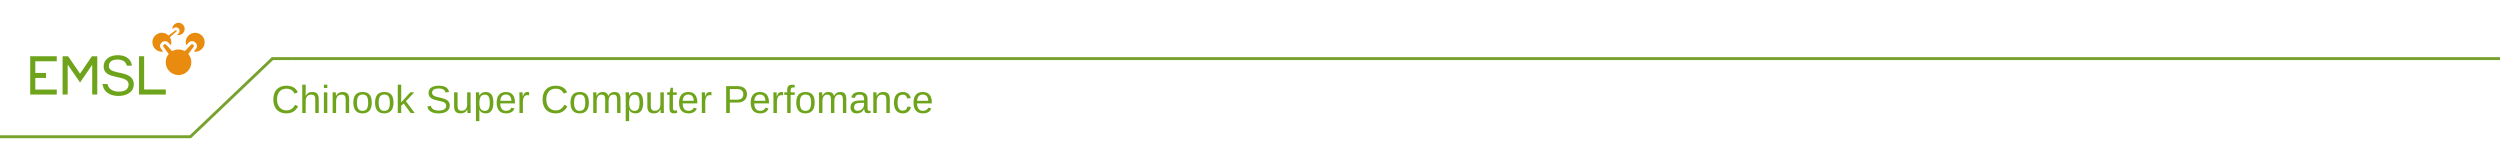
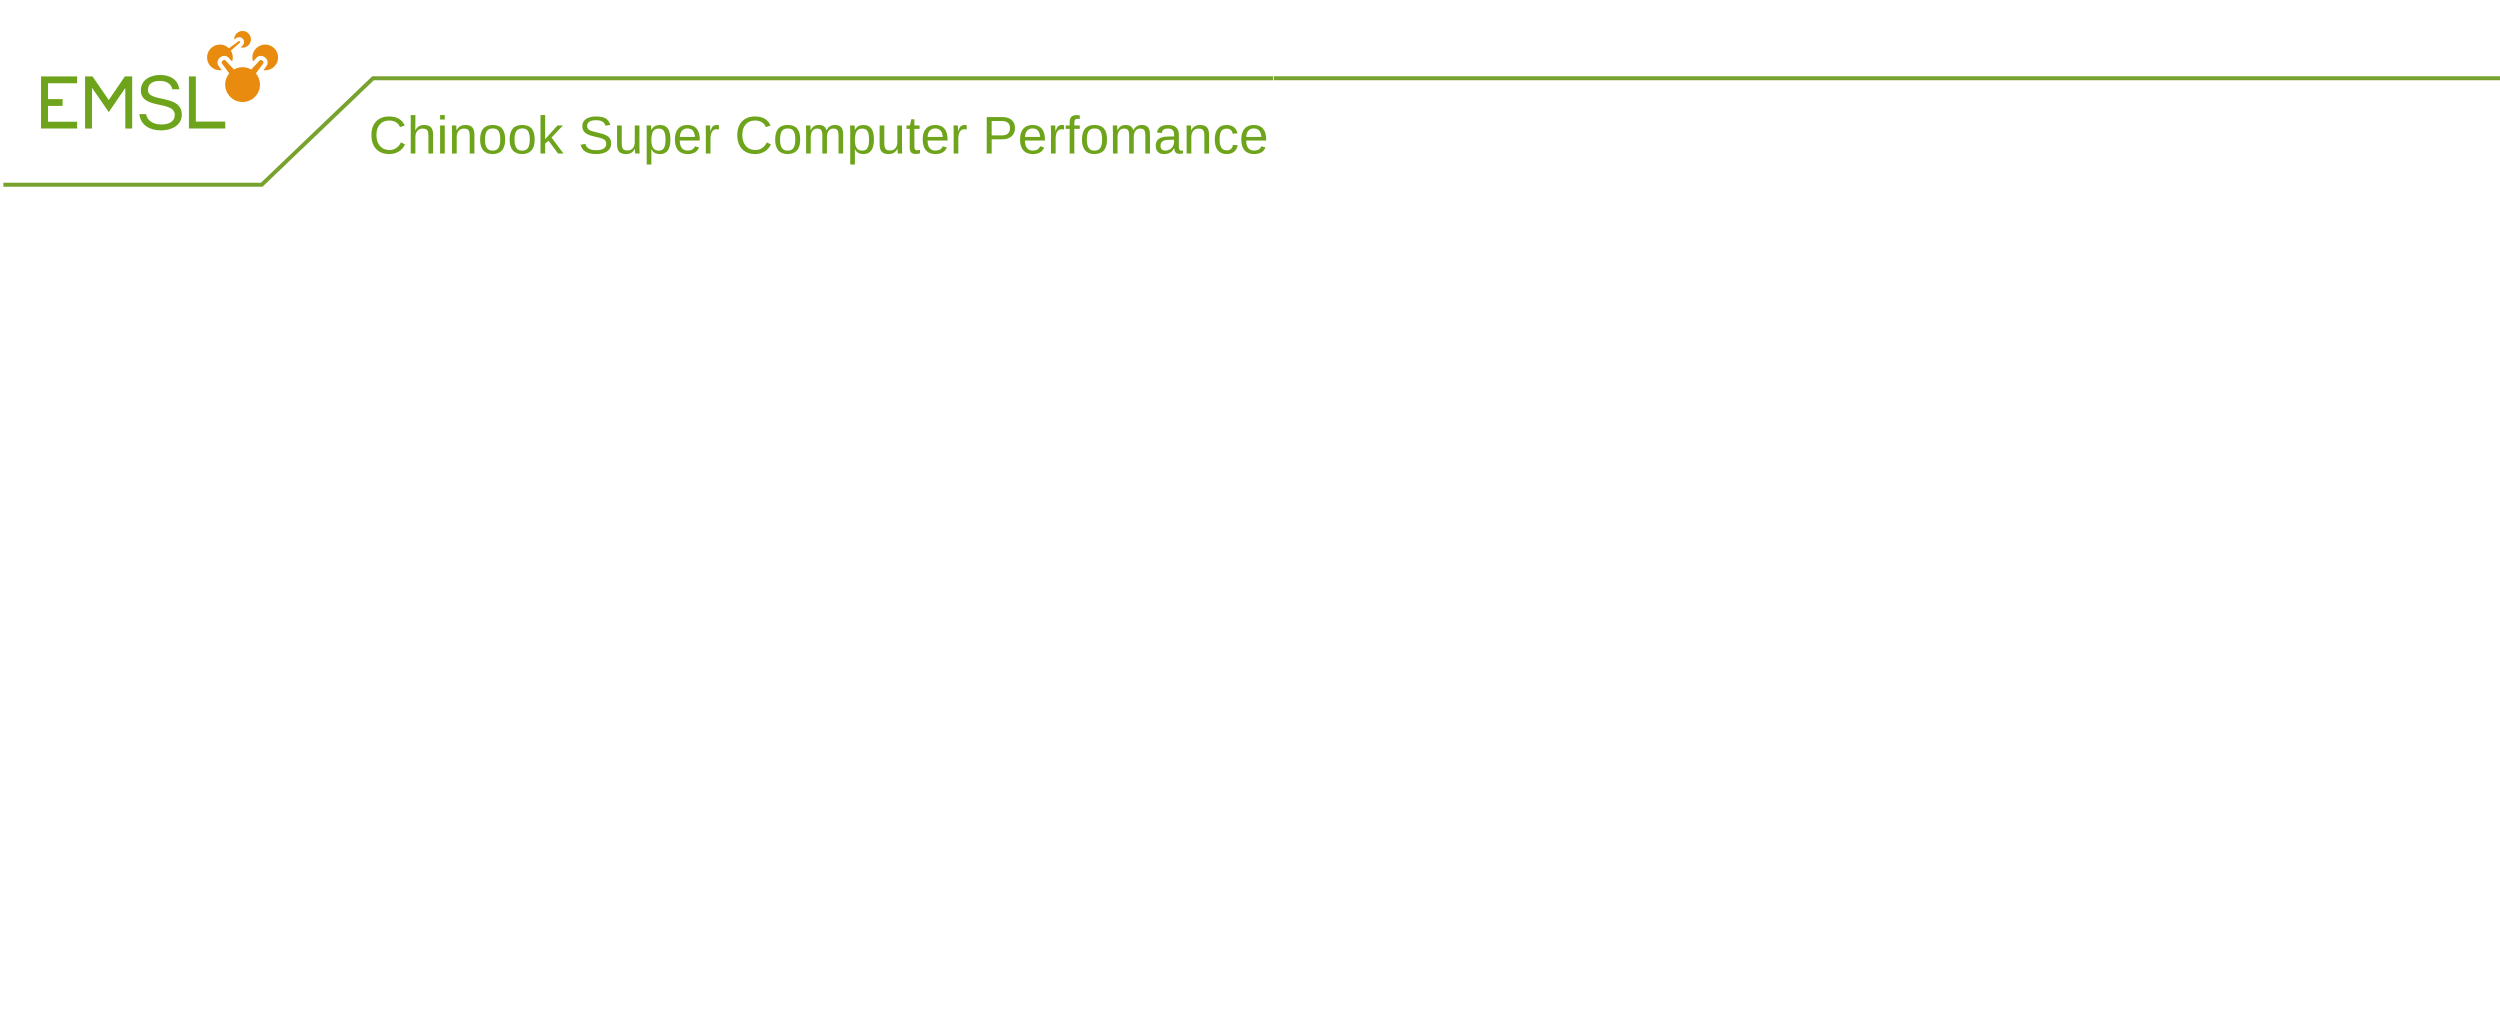
- <svg xmlns="http://www.w3.org/2000/svg" width="2560" height="145" id="svg2" version="1.0">
+ <svg xmlns="http://www.w3.org/2000/svg" width="1884" height="765" id="svg2" version="1.0">
  <defs id="defs4">
    <clipPath id="clipPath3323" clipPathUnits="userSpaceOnUse">
      <path id="path3325" d="M 0,180 L 378,180 L 378,0 L 0,0 L 0,180 z" />
    </clipPath>
  </defs>
-   <svg id="layer1">
+   <g id="layer1">
+     <path style="fill:none;stroke:#78a22e;stroke-width:3;stroke-linecap:butt;stroke-linejoin:miter;stroke-miterlimit:4;stroke-opacity:1;stroke-dasharray:none" d="m 2.525,139.21 l 194.718,0 83.865,-80.221 678.312,-0.025" id="path2490" />
    <g transform="matrix(0.5240536,0,0,-0.5240536,20.64703,107.7752)" id="g3317">
      <g id="g3319">
        <g clip-path="url(#clipPath3323)" id="g3321">
          <path id="path3327" style="fill:#6ea41b;fill-opacity:1;fill-rule:nonzero;stroke:none" d="m 232.27,95.766 l 9.962,0 0,-64.937 42.278,0 0,-9.956 -52.24,0 0,74.893 z" />
          <path id="path3329" style="fill:#6ea41b;fill-opacity:1;fill-rule:nonzero;stroke:none" d="m 19.617,20.873 l 51.872,0 0,9.763 -41.907,0 0,22.718 21.019,0 0,9.801 -21.019,0 0,22.745 41.907,0 0,9.866 -51.872,0 0,-74.893 z" />
          <path id="path3331" style="fill:#6ea41b;fill-opacity:1;fill-rule:nonzero;stroke:none" d="m 197.704,62.788 c -12.251,2.771 -24.397,4.157 -24.397,13.534 0,9.91 8.524,12.999 17.047,12.999 9.231,0 15.956,-3.671 18.204,-12.028 l 9.912,0 c -2.083,14.23 -13.28,20.554 -27.689,20.554 -13.855,0 -27.598,-6.82 -27.598,-22.27 0,-13.964 12.251,-17.475 24.398,-20.14 12.149,-2.667 24.295,-4.478 24.295,-14.921 0,-10.973 -10.12,-13.852 -19.284,-13.852 -10.391,0 -20.062,4.54 -21.847,14.831 l -9.724,0 c 1.708,-16.093 15.314,-23.354 31.253,-23.354 13.852,0 29.728,6.498 29.728,22.696 0,14.918 -12.148,19.184 -24.298,21.951" />
          <path id="path3333" style="fill:#6ea41b;fill-opacity:1;fill-rule:nonzero;stroke:none" d="m 82.893,95.766 l 0,-74.893 9.97,0 0.05,58.478 24.129,-34.869 23.729,34.632 0.009,-58.241 9.895,0 0,74.893 -10.506,0 -23.156,-33.962 -23.346,33.962 -10.774,0 z" />
          <path id="path3335" style="fill:#e88b0e;fill-opacity:1;fill-rule:nonzero;stroke:none" d="m 297.432,149.128 c 0,0 0.02,-0.236 0.028,-0.321 1.176,0.864 2.538,1.867 2.538,1.867 1.289,0.991 2.901,1.545 4.527,1.545 2.167,0 4.173,-0.954 5.504,-2.621 0.992,-1.235 1.52,-2.752 1.52,-4.339 0,-0.267 -0.018,-0.537 -0.044,-0.806 -0.21,-1.888 -1.184,-3.675 -2.678,-4.904 0,0 -1.265,-1.101 -2.317,-2.017 0.953,-0.242 1.925,-0.408 2.923,-0.408 6.617,0 12,5.385 12,12.004 0,6.617 -5.383,12.001 -12,12.001 -6.619,0 -12.001,-5.384 -12.001,-12.001" />
          <path id="path3337" style="fill:#e88b0e;fill-opacity:1;fill-rule:nonzero;stroke:none" d="m 323.48,123.078 c 0,-1.994 0.407,-3.922 1.031,-5.797 1.568,1.667 5.139,5.462 5.139,5.462 1.429,1.634 3.599,2.589 5.93,2.589 2.235,0 4.478,-0.845 6.315,-2.375 1.707,-1.422 2.912,-3.33 3.39,-5.372 0.566,-2.437 0.047,-4.897 -1.424,-6.744 0.017,0.02 -2.817,-3.835 -4.4,-5.982 0.852,-0.12 1.709,-0.296 2.534,-0.296 10.209,0 18.515,8.306 18.515,18.515 0,10.209 -8.306,18.514 -18.515,18.514 -10.209,0 -18.515,-8.305 -18.515,-18.514" />
          <path id="path3339" style="fill:#e88b0e;fill-opacity:1;fill-rule:nonzero;stroke:none" d="m 280.782,118.385 c -1.383,-1.154 -1.886,-2.922 -1.101,-3.862 0.037,-0.048 10.601,-14.401 10.601,-14.401 l -0.484,-0.612 c -0.83,-1.048 -1.577,-2.164 -2.222,-3.317 -2.074,-3.713 -3.17,-7.927 -3.17,-12.19 0,-13.801 11.229,-25.026 25.027,-25.026 13.797,0 25.026,11.225 25.026,25.026 0,4.266 -1.096,8.482 -3.171,12.19 -0.64,1.149 -1.391,2.264 -2.22,3.316 l -0.483,0.611 10.563,14.355 c 0.822,0.988 0.317,2.756 -1.065,3.91 -1.379,1.153 -3.211,1.327 -3.997,0.386 l -12.246,-13.017 -0.693,0.366 c -1.168,0.621 -2.403,1.153 -3.663,1.58 -2.602,0.882 -5.311,1.332 -8.051,1.332 -2.741,0 -5.45,-0.45 -8.048,-1.332 -1.274,-0.431 -2.507,-0.963 -3.666,-1.58 l -0.694,-0.369 -12.209,12.976 c -0.399,0.476 -0.913,0.607 -1.286,0.64 -0.884,0.08 -1.911,-0.288 -2.748,-0.982" />
          <path id="path3341" style="fill:#e88b0e;fill-opacity:1;fill-rule:nonzero;stroke:none" d="m 305.724,146.029 c -0.288,0.356 -0.622,0.578 -1.266,0.578 -0.577,0 -1.197,-0.467 -1.776,-0.932 -0.427,-0.346 -11.653,-8.596 -12.806,-9.442 l -0.394,0.367 c -0.934,0.874 -1.971,1.658 -3.086,2.329 -2.888,1.742 -6.185,2.663 -9.526,2.663 -10.209,0 -18.516,-8.305 -18.516,-18.514 0,-10.209 8.307,-18.515 18.516,-18.515 0.823,0 1.683,0.176 2.529,0.296 -1.362,1.851 -4.42,6.008 -4.42,6.008 -1.1,1.381 -1.634,3.044 -1.634,4.755 0,2.624 1.252,5.354 3.62,7.335 l 0.214,0.166 c 1.886,1.453 4.017,2.209 6.108,2.209 1.932,0 3.773,-0.663 5.185,-1.868 0.002,-0.005 0.745,-0.723 0.745,-0.723 0,0 3.308,-3.516 5.137,-5.458 0.624,1.873 1.031,3.801 1.031,5.795 0,1.961 -0.322,3.923 -0.95,5.824 -0.401,1.206 -0.937,2.39 -1.601,3.515 l -0.285,0.483 c 1.454,1.258 12.235,10.602 12.864,11.175 0.756,0.688 0.592,1.609 0.311,1.954" />
        </g>
      </g>
    </g>
-     <text xml:space="preserve" style="font-size:56px;font-style:normal;font-variant:normal;font-weight:normal;font-stretch:normal;fill:#000000;fill-opacity:1;stroke:none;font-family:Arial;-inkscape-font-specification:Arial" x="448.508" y="-457.285" id="text3367">
-       <tspan id="tspan3369" x="448.508" y="-457.285" />
-     </text>
-     <path style="fill:none;stroke:#78a22e;stroke-width:3;stroke-linecap:butt;stroke-linejoin:miter;stroke-miterlimit:4;stroke-opacity:1;stroke-dasharray:none" d="M 0,140 L 195,140 279,60 300,60" id="path2490" />
-   </svg>
-   <g id="textstring">
    <text xml:space="preserve" style="font-size:56px;font-style:normal;font-variant:normal;font-weight:normal;font-stretch:normal;fill:#6ea41b;fill-opacity:1;stroke:none;font-family:Arial;-inkscape-font-specification:Arial" x="277.857" y="115.714" id="text3371">
      <tspan x="277.857" y="115.714" id="tspan3375" style="font-size:40px">Chinook Super Computer Perfomance</tspan>
    </text>
  </g>
  <g id="stretchlayer" preserveAspectRatio="none">
-     <line x1="300" y1="60" x2="100%" y2="60" style="fill:none;stroke:#78a22e;stroke-width:3;stroke-linecap:butt;stroke-linejoin:miter;stroke-miterlimit:4;stroke-opacity:1;stroke-dasharray:none" />
+     <path id="stretchy" d="m 960.0,58.964 l 2000,0.0" style="fill:none;stroke:#78a22e;stroke-width:3;stroke-linecap:butt;stroke-linejoin:miter;stroke-miterlimit:4;stroke-opacity:1;stroke-dasharray:none" />
  </g>
</svg>
